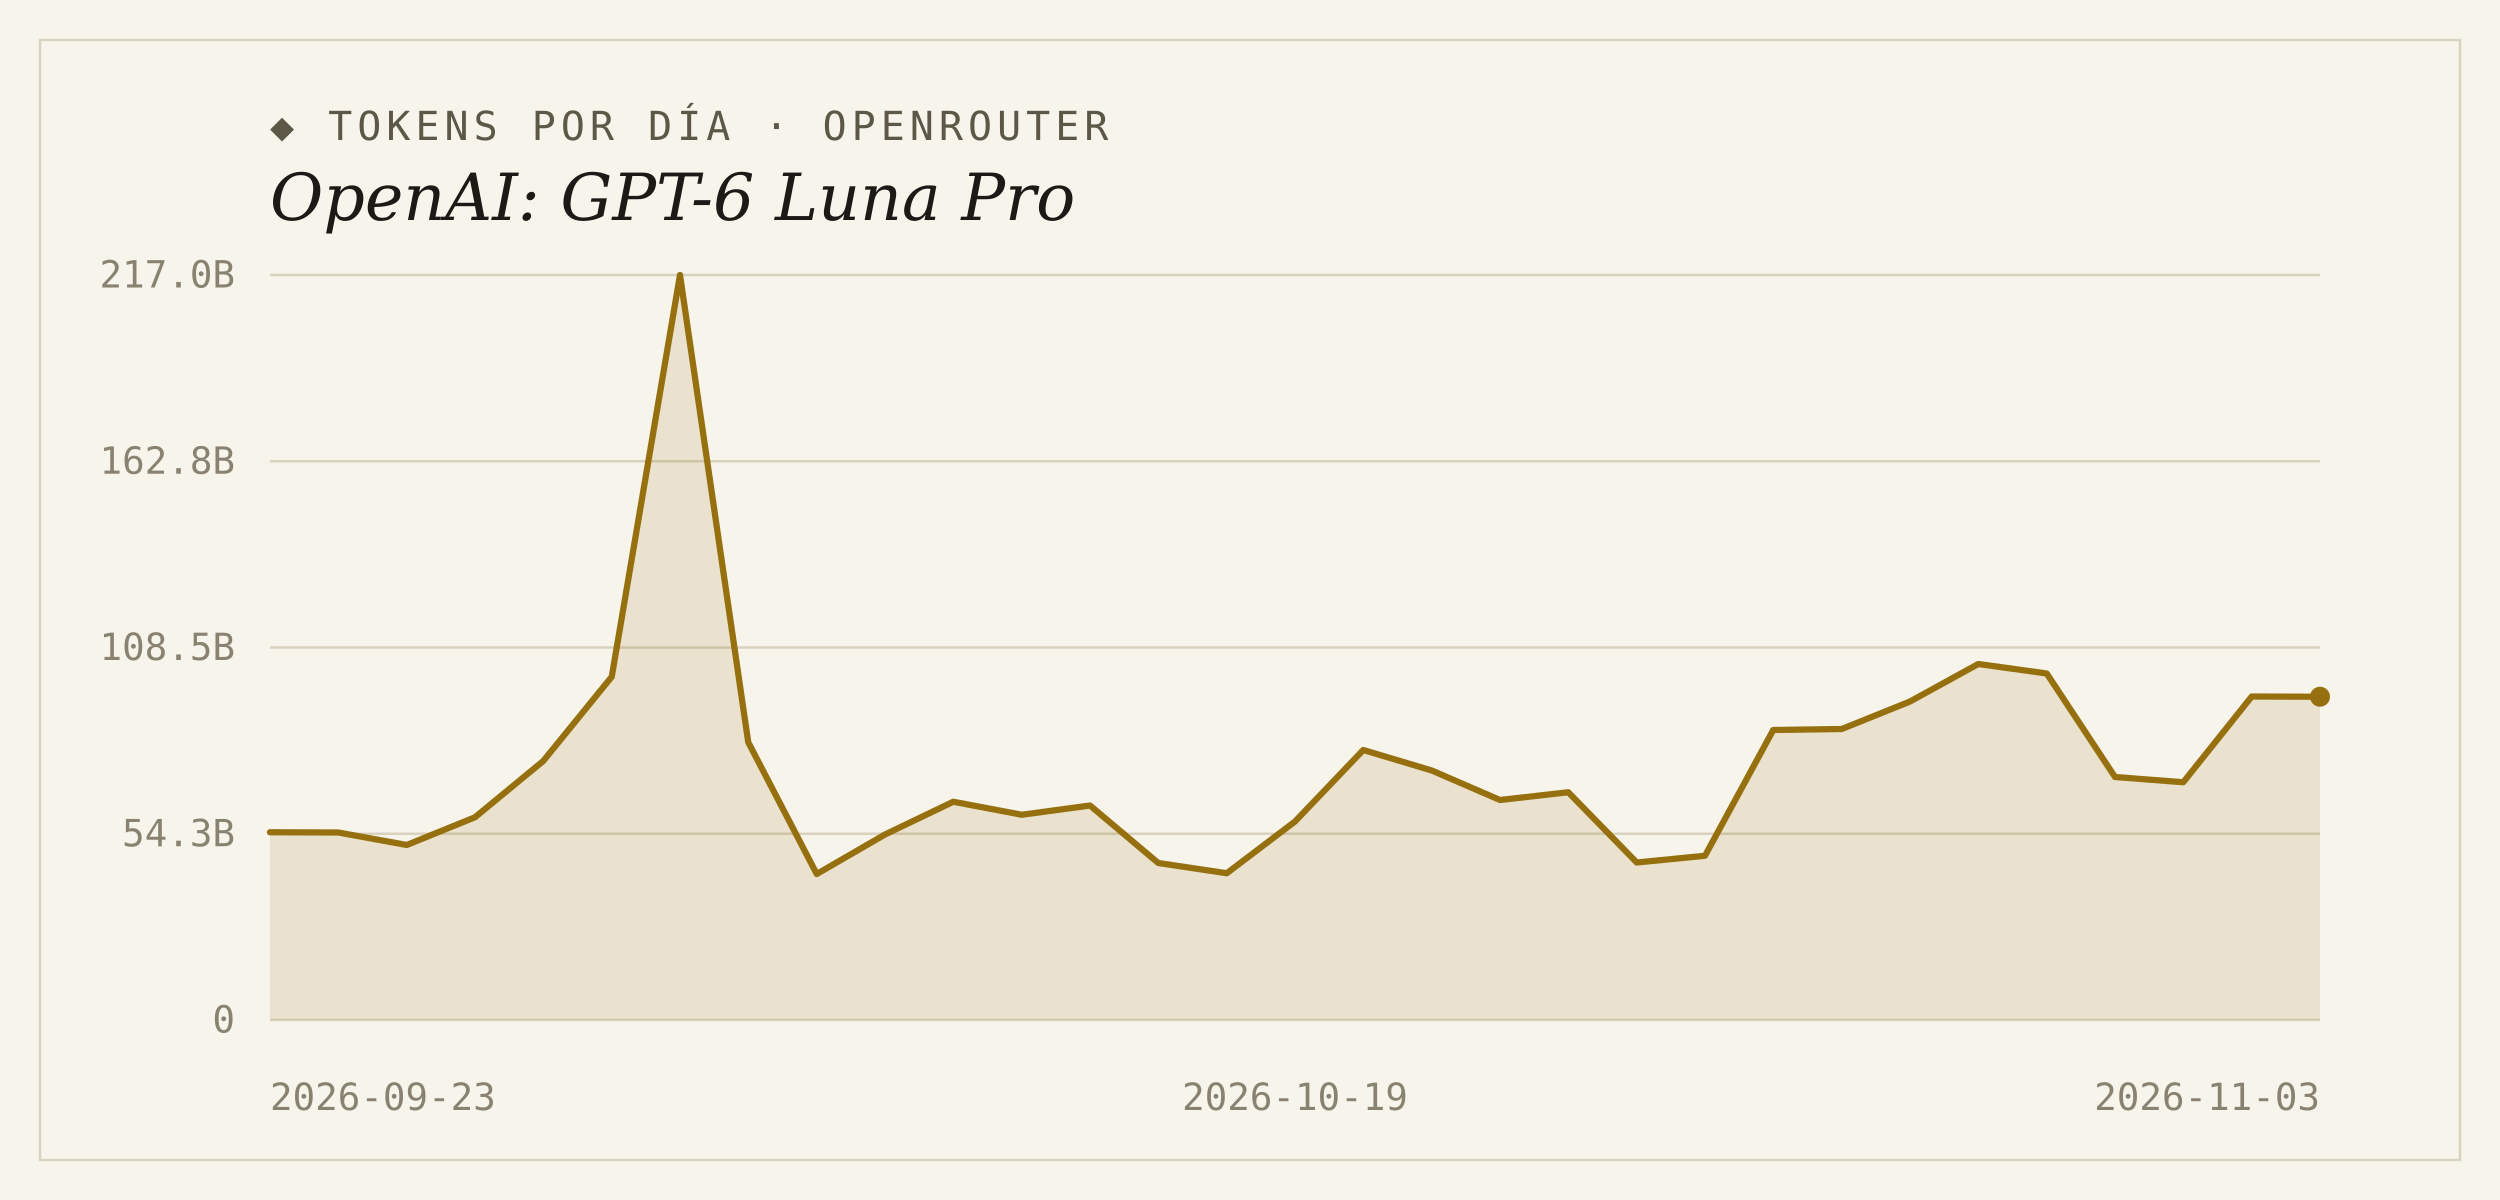
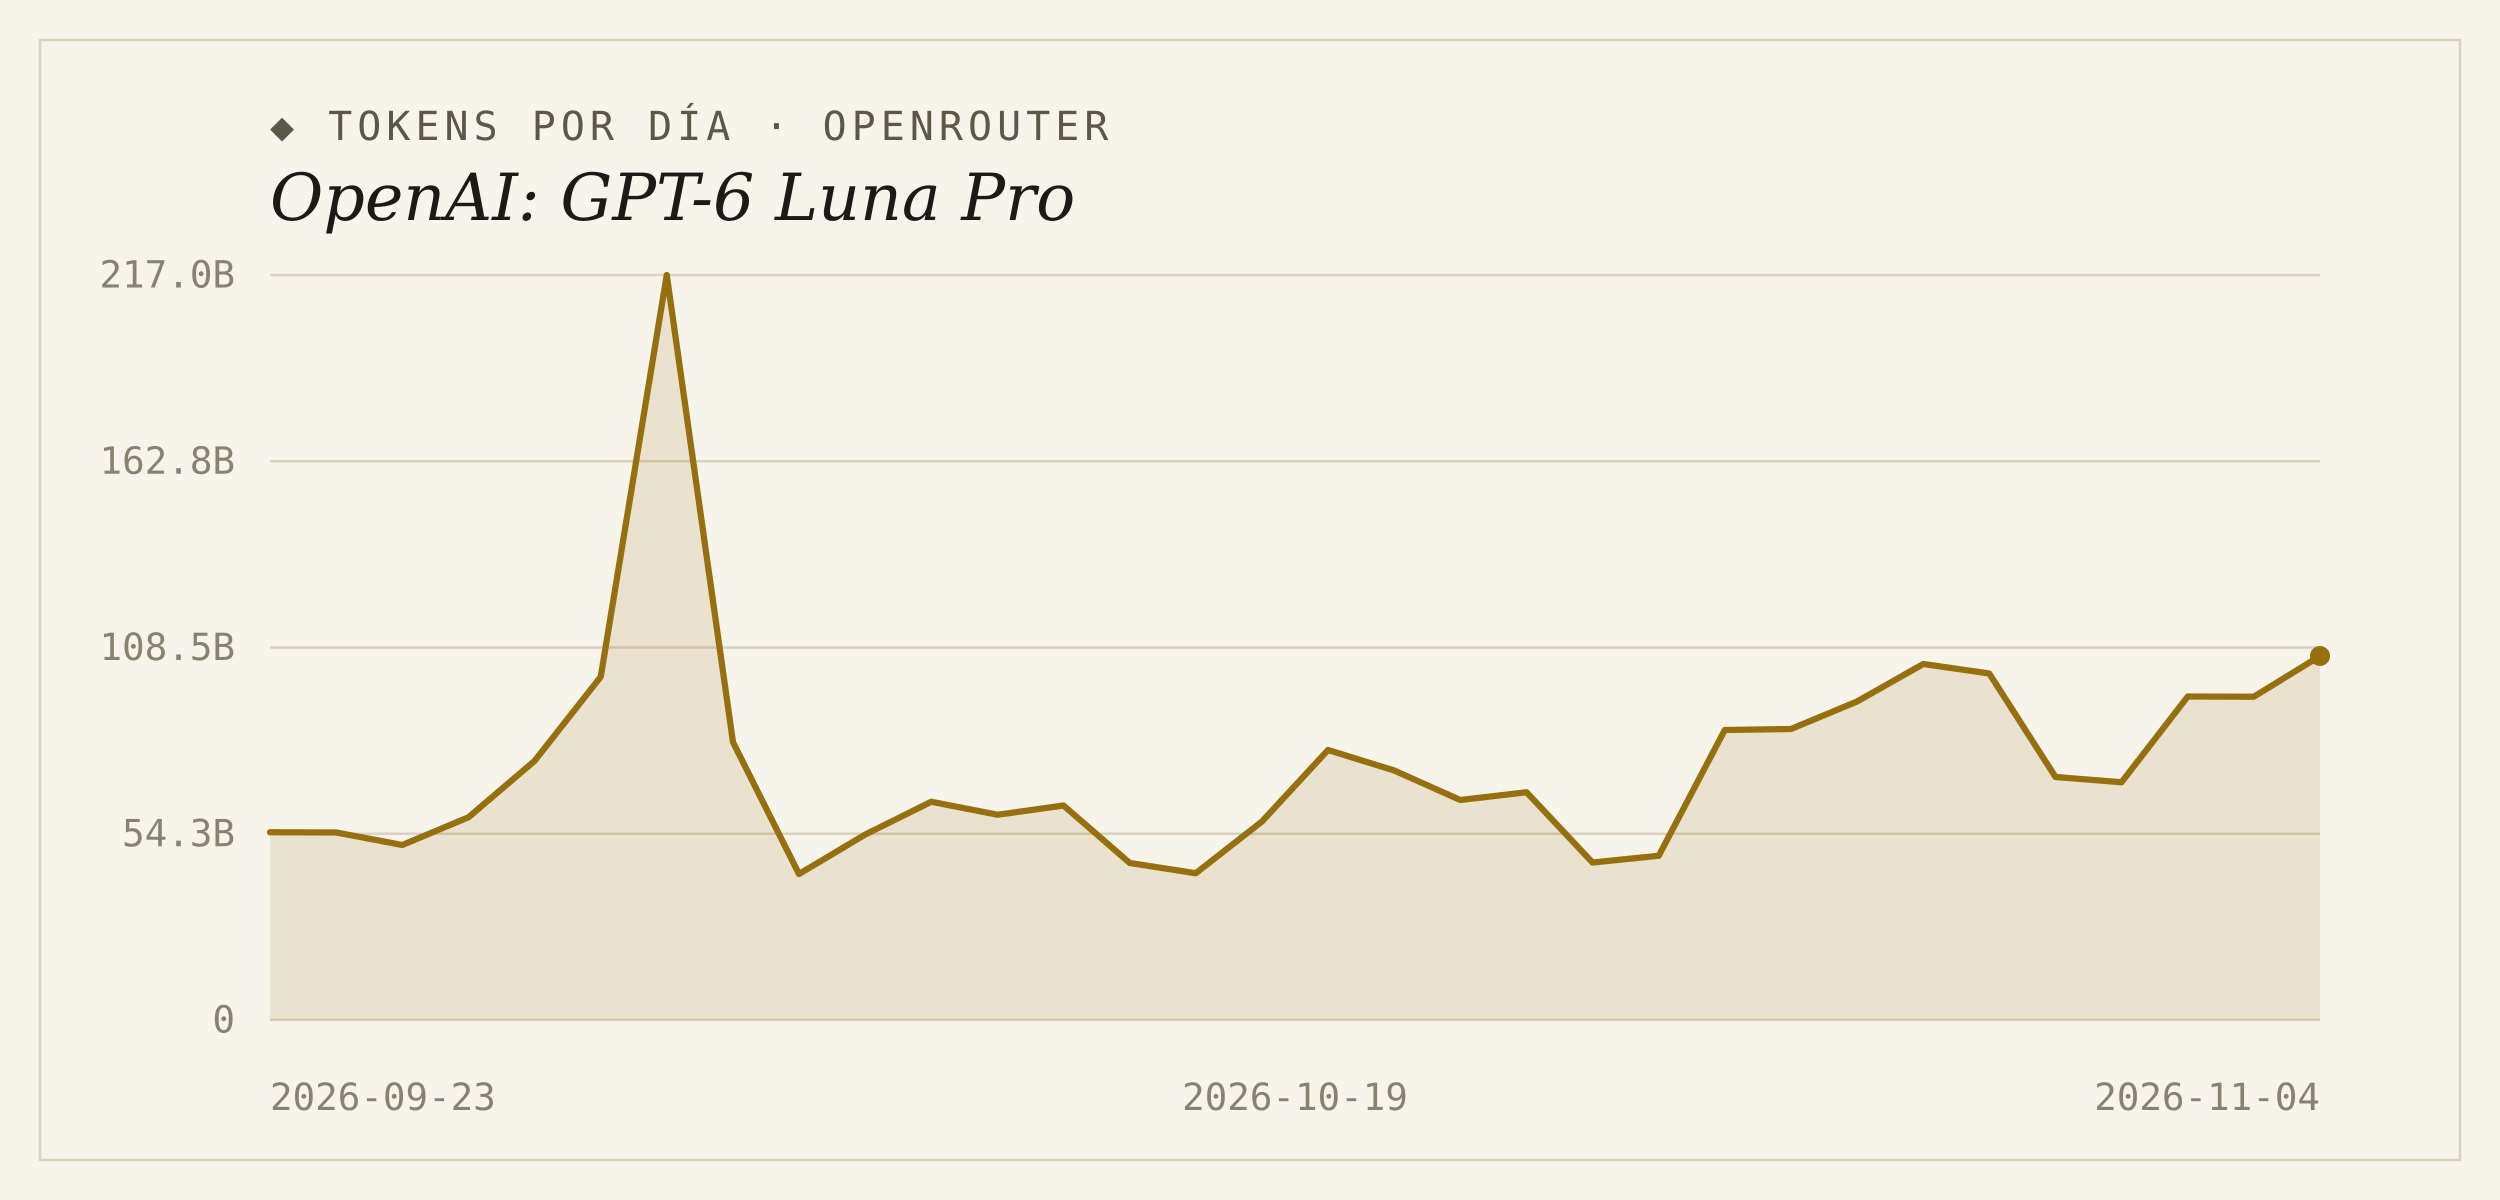
<svg xmlns="http://www.w3.org/2000/svg" width="1000" height="480" viewBox="0 0 1000 480">
  <rect width="1000" height="480" fill="#f7f4ec" />
  <rect x="16" y="16" width="968" height="448" fill="none" stroke="#d9d2bf" stroke-width="1" />
  <text x="108" y="56" font-family="'DejaVu Sans Mono', Consolas, monospace" font-size="16" letter-spacing="2" fill="#5d5748">◆ TOKENS POR DÍA · OPENROUTER</text>
  <text x="108" y="88" font-family="Georgia, 'DejaVu Serif', serif" font-size="26" font-style="italic" fill="#1c1a16">OpenAI: GPT-6 Luna Pro</text>
  <line x1="108" y1="408.0" x2="928" y2="408.0" stroke="#d9d2bf" stroke-width="1" />
  <text x="94" y="413" text-anchor="end" font-family="'DejaVu Sans Mono', Consolas, monospace" font-size="15" fill="#8a8271">0</text>
  <line x1="108" y1="333.5" x2="928" y2="333.5" stroke="#d9d2bf" stroke-width="1" />
  <text x="94" y="338.5" text-anchor="end" font-family="'DejaVu Sans Mono', Consolas, monospace" font-size="15" fill="#8a8271">54.3B</text>
  <line x1="108" y1="259.0" x2="928" y2="259.0" stroke="#d9d2bf" stroke-width="1" />
  <text x="94" y="264" text-anchor="end" font-family="'DejaVu Sans Mono', Consolas, monospace" font-size="15" fill="#8a8271">108.5B</text>
  <line x1="108" y1="184.5" x2="928" y2="184.5" stroke="#d9d2bf" stroke-width="1" />
  <text x="94" y="189.5" text-anchor="end" font-family="'DejaVu Sans Mono', Consolas, monospace" font-size="15" fill="#8a8271">162.8B</text>
  <line x1="108" y1="110.0" x2="928" y2="110.0" stroke="#d9d2bf" stroke-width="1" />
  <text x="94" y="115" text-anchor="end" font-family="'DejaVu Sans Mono', Consolas, monospace" font-size="15" fill="#8a8271">217.0B</text>
-   <path d="M 108,408.0 L 108.0,332.9 L 135.3,333.0 L 162.7,338.0 L 190.0,326.9 L 217.3,304.4 L 244.7,270.7 L 272.0,110.0 L 299.3,296.9 L 326.7,349.6 L 354.0,333.8 L 381.3,320.7 L 408.7,325.9 L 436.0,322.2 L 463.3,345.2 L 490.7,349.3 L 518.0,328.6 L 545.3,300.0 L 572.7,308.2 L 600.0,320.0 L 627.3,316.9 L 654.7,345.0 L 682.0,342.3 L 709.3,292.0 L 736.7,291.6 L 764.0,280.6 L 791.3,265.6 L 818.7,269.4 L 846.0,310.8 L 873.3,312.9 L 900.7,278.6 L 928.0,278.7 L 928.0,408.0 Z" fill="#96700f" fill-opacity="0.14" />
-   <polyline points="108.0,332.9 135.3,333.0 162.7,338.0 190.0,326.9 217.3,304.4 244.7,270.7 272.0,110.0 299.3,296.9 326.7,349.6 354.0,333.8 381.3,320.7 408.7,325.9 436.0,322.2 463.3,345.2 490.7,349.3 518.0,328.6 545.3,300.0 572.7,308.2 600.0,320.0 627.3,316.9 654.7,345.0 682.0,342.3 709.3,292.0 736.7,291.6 764.0,280.6 791.3,265.6 818.7,269.4 846.0,310.8 873.3,312.9 900.7,278.6 928.0,278.7" fill="none" stroke="#96700f" stroke-width="2.5" stroke-linejoin="round" stroke-linecap="round" />
-   <circle cx="928.0" cy="278.7" r="4" fill="#96700f" />
+   <path d="M 108,408.0 L 108.0,332.9 L 134.5,333.0 L 160.9,338.0 L 187.4,326.9 L 213.8,304.4 L 240.3,270.7 L 266.7,110.0 L 293.2,296.9 L 319.6,349.6 L 346.1,333.8 L 372.5,320.7 L 399.0,325.9 L 425.4,322.2 L 451.9,345.2 L 478.3,349.3 L 504.8,328.6 L 531.2,300.0 L 557.7,308.2 L 584.1,320.0 L 610.6,316.9 L 637.0,345.0 L 663.5,342.3 L 689.9,292.0 L 716.4,291.6 L 742.8,280.6 L 769.3,265.6 L 795.7,269.4 L 822.2,310.8 L 848.6,312.9 L 875.1,278.6 L 901.5,278.7 L 928.0,262.4 L 928.0,408.0 Z" fill="#96700f" fill-opacity="0.14" />
+   <polyline points="108.0,332.9 134.5,333.0 160.9,338.0 187.4,326.9 213.8,304.4 240.3,270.7 266.7,110.0 293.2,296.9 319.6,349.6 346.1,333.8 372.5,320.7 399.0,325.9 425.4,322.2 451.9,345.2 478.3,349.3 504.8,328.6 531.2,300.0 557.7,308.2 584.1,320.0 610.6,316.9 637.0,345.0 663.5,342.3 689.9,292.0 716.4,291.6 742.8,280.6 769.3,265.6 795.7,269.4 822.2,310.8 848.6,312.9 875.1,278.6 901.5,278.7 928.0,262.4" fill="none" stroke="#96700f" stroke-width="2.5" stroke-linejoin="round" stroke-linecap="round" />
+   <circle cx="928.0" cy="262.4" r="4" fill="#96700f" />
  <text x="108" y="444" text-anchor="start" font-family="'DejaVu Sans Mono', Consolas, monospace" font-size="15" fill="#8a8271">2026-09-23</text>
  <text x="518" y="444" text-anchor="middle" font-family="'DejaVu Sans Mono', Consolas, monospace" font-size="15" fill="#8a8271">2026-10-19</text>
-   <text x="928" y="444" text-anchor="end" font-family="'DejaVu Sans Mono', Consolas, monospace" font-size="15" fill="#8a8271">2026-11-03</text>
+   <text x="928" y="444" text-anchor="end" font-family="'DejaVu Sans Mono', Consolas, monospace" font-size="15" fill="#8a8271">2026-11-04</text>
</svg>
